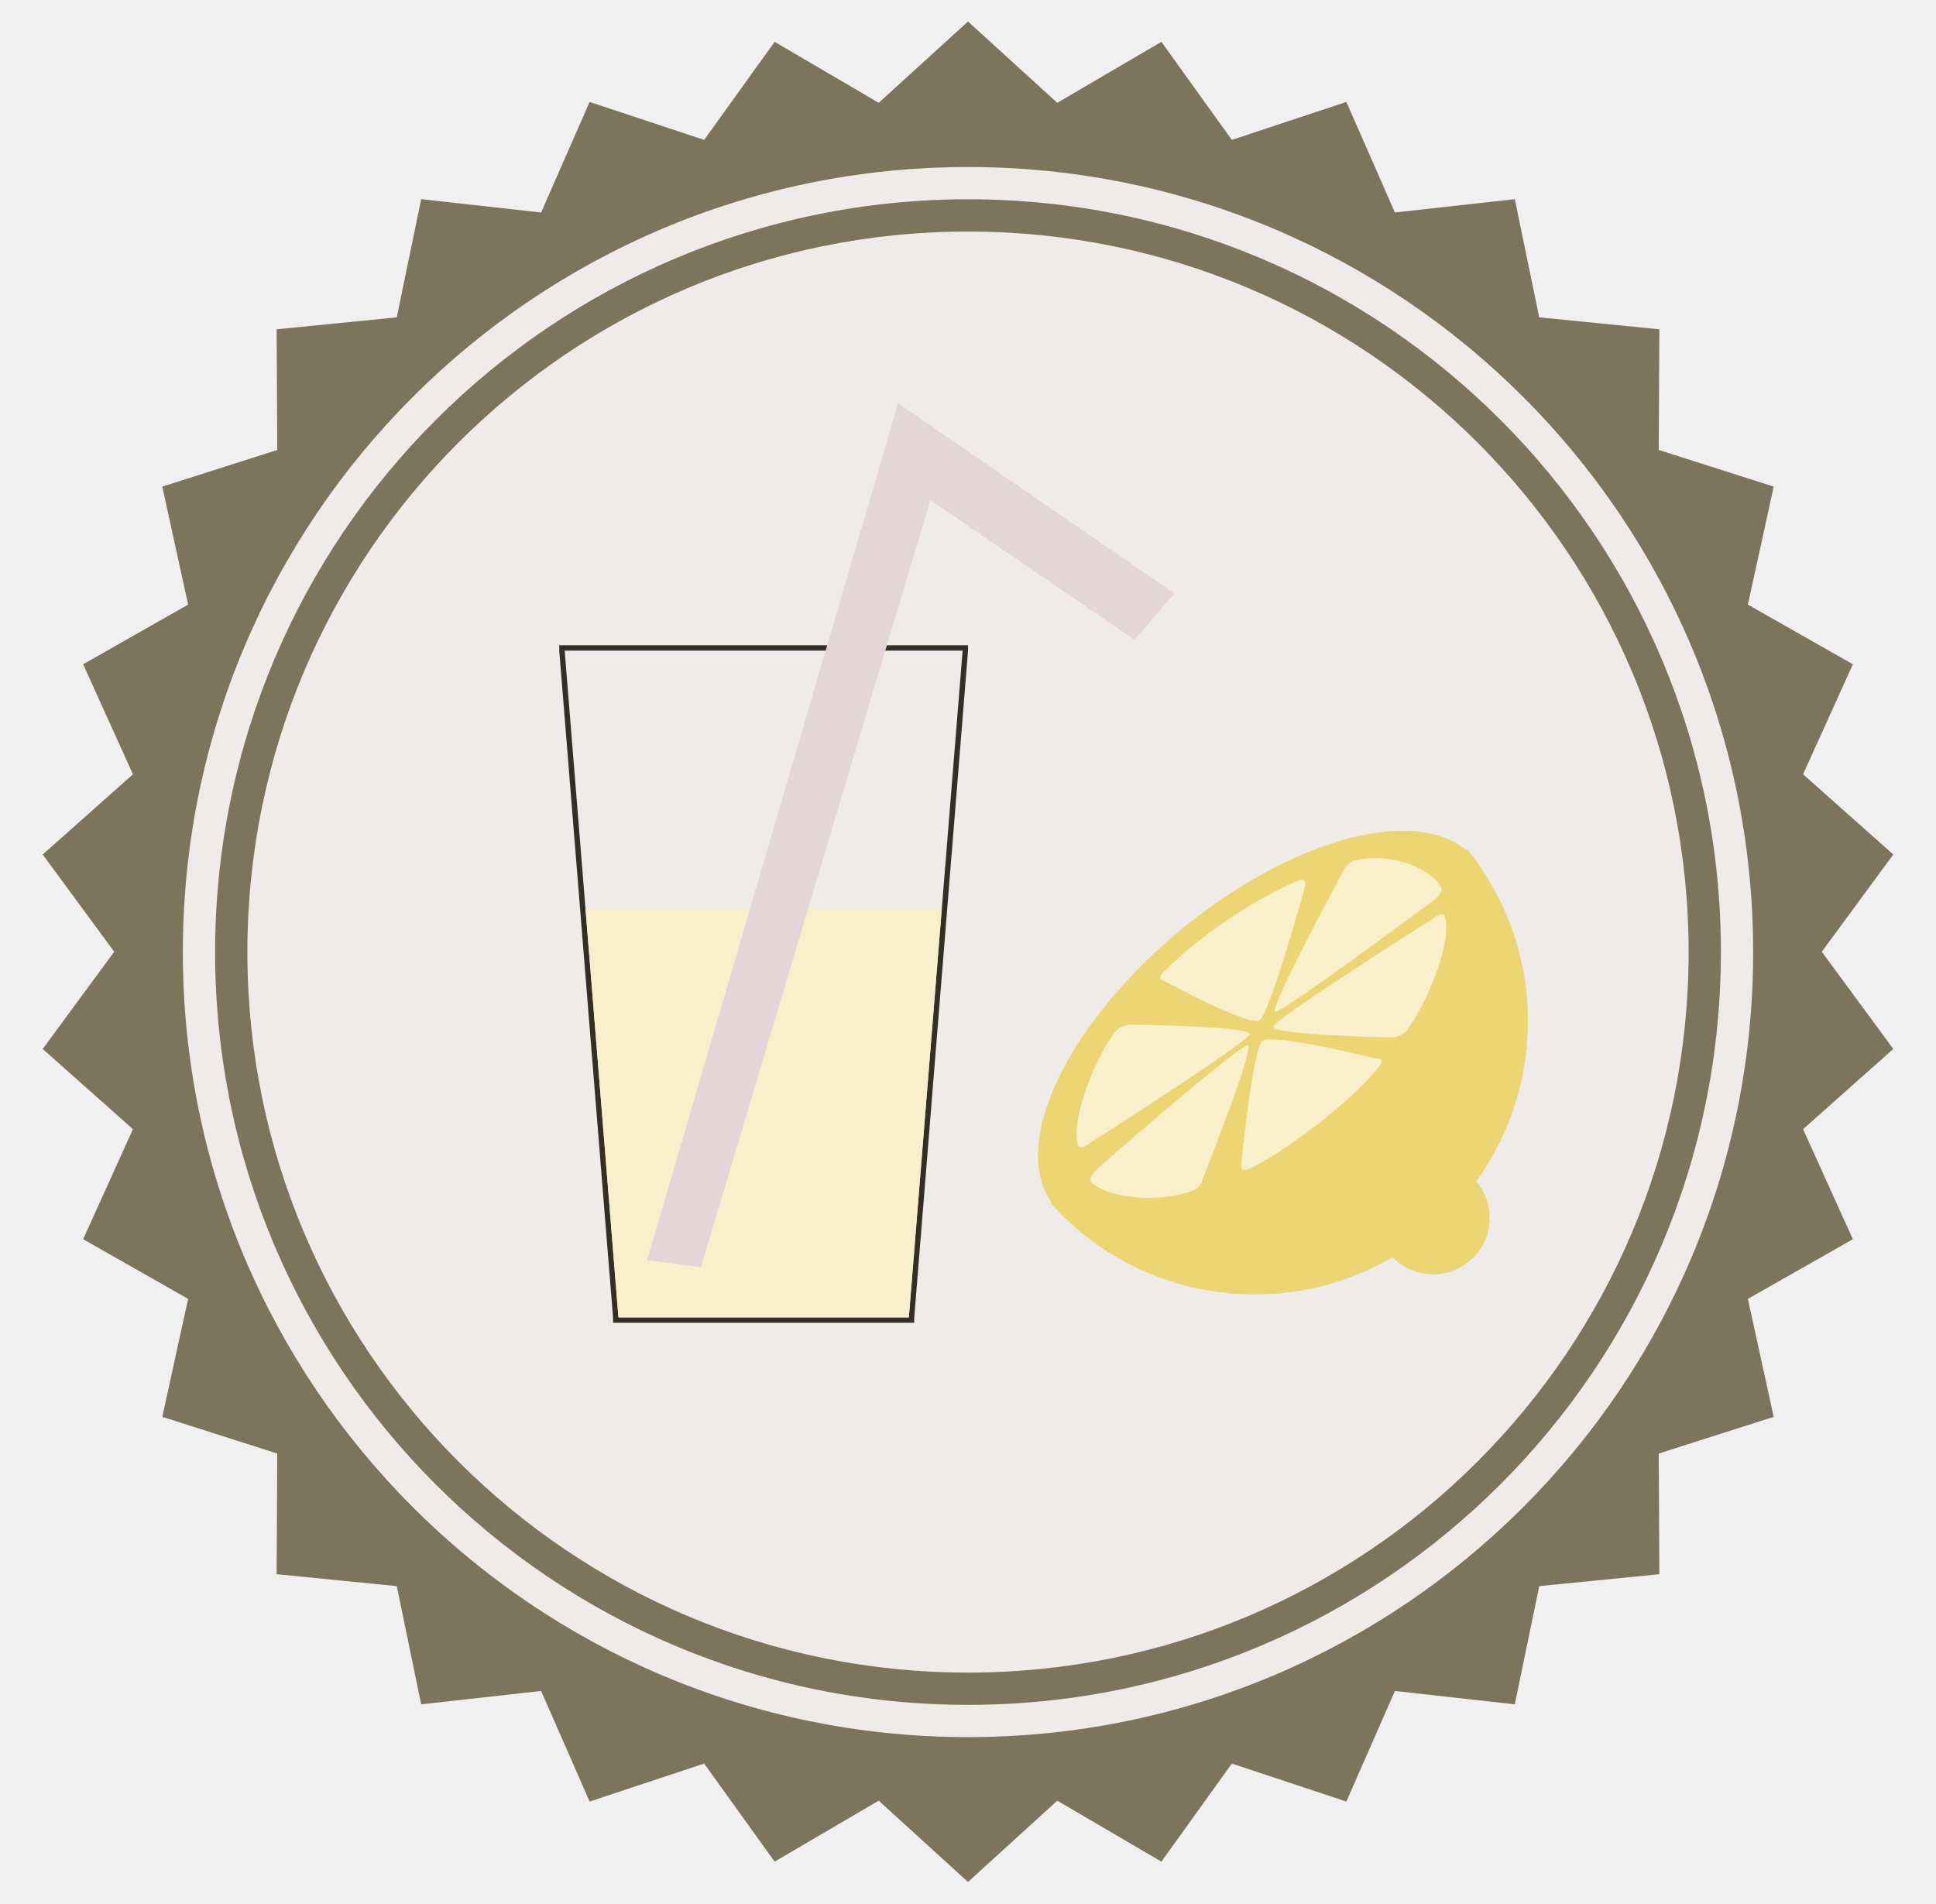
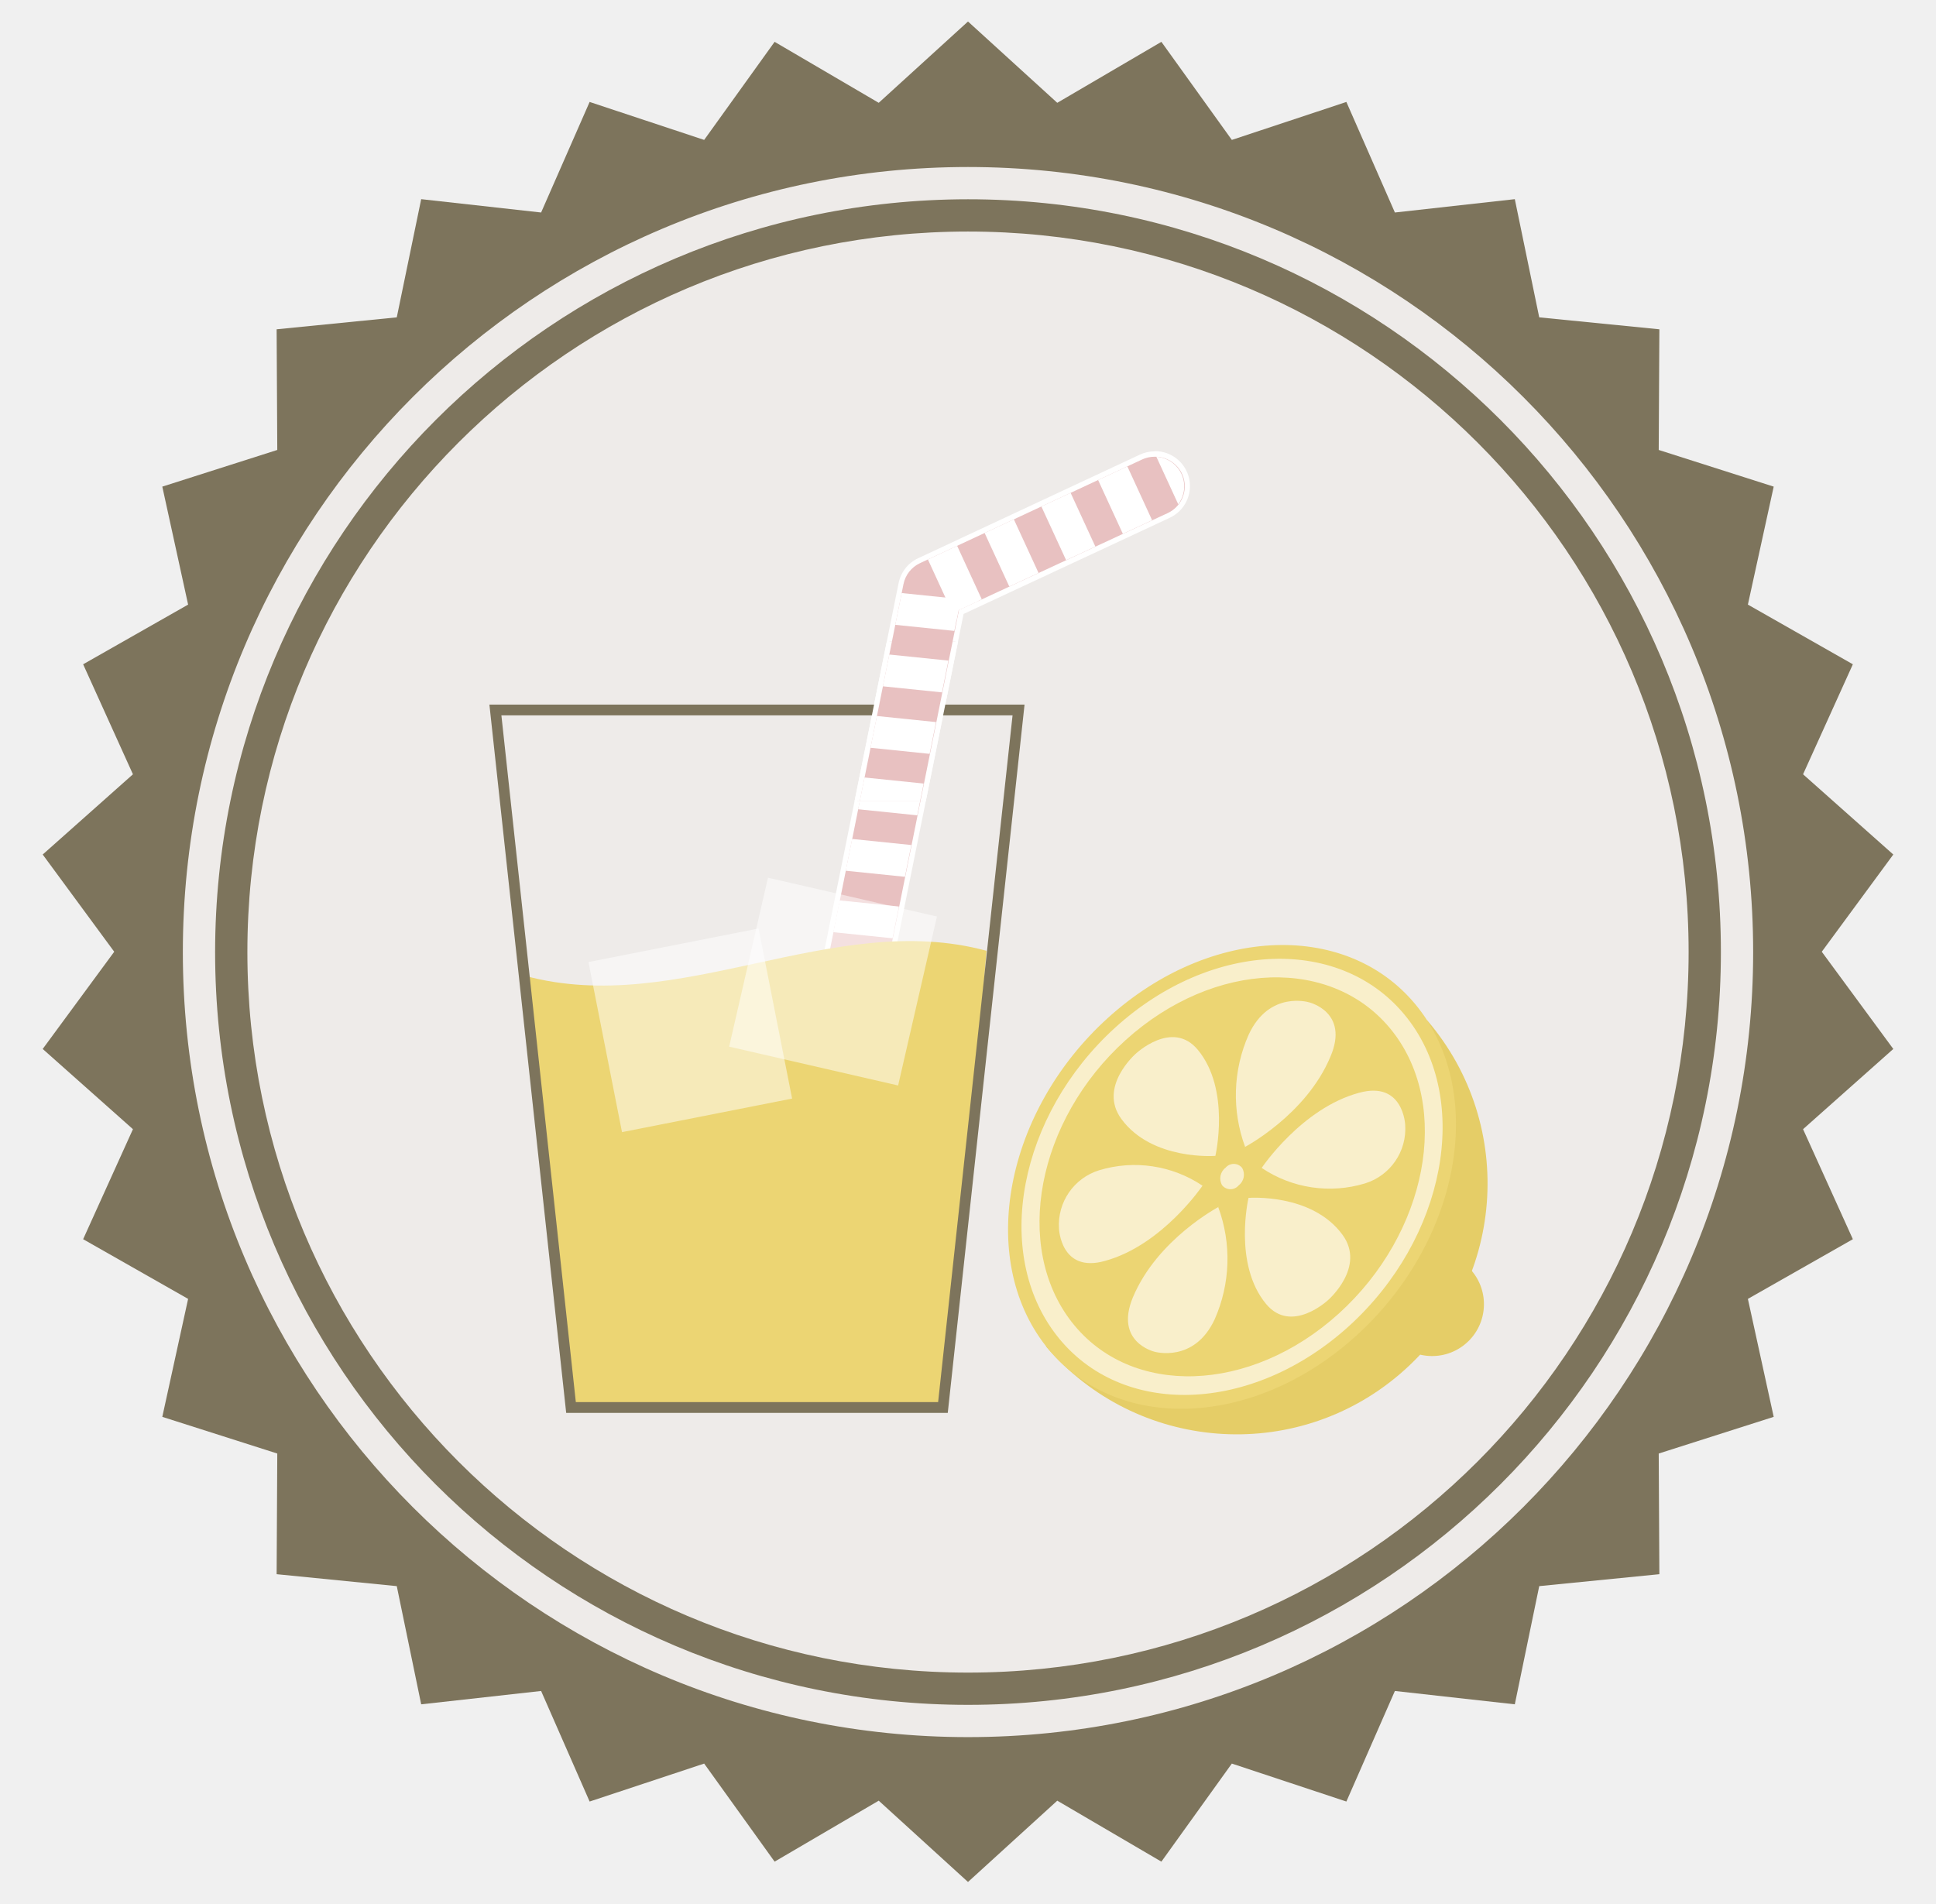
<svg xmlns="http://www.w3.org/2000/svg" viewBox="0 0 180 177">
  <defs>
-     <style>.share-cls-1{fill:#7d745c;}.share-cls-2{fill:#eeebe9;}.share-cls-3{fill:#ecd573;}.share-cls-4{fill:#f9efcb;}.share-cls-5{fill:#332f25;}.share-cls-6{fill:#e4d5d9;}</style>
+     <style>.share-cls-1,.share-cls-10,.share-cls-7{fill:none;}.share-cls-2{fill:#7d745c;}.share-cls-3{fill:#eeebe9;}.share-cls-4{fill:#e8c1c1;}.share-cls-5,.share-cls-9{fill:#fff;}.share-cls-6{clip-path:url(#clip-path);}.share-cls-7{stroke:#fff;stroke-width:3px;}.share-cls-10,.share-cls-7{stroke-miterlimit:10;}.share-cls-8{fill:#ecd573;}.share-cls-9{opacity:0.5;}.share-cls-10{stroke:#7d745c;}.share-cls-11{fill:#e5cd67;}.share-cls-12{fill:#f9efcb;}.share-cls-13{clip-path:url(#clip-path-2);}</style>
+     <clipPath id="clip-path">
+       <path class="share-cls-1" d="M72.28,129.2a2.76,2.76,0,0,1-2.7-3.3L84,54.32a2.75,2.75,0,0,1,1.53-1.95l20.65-9.64a2.75,2.75,0,1,1,2.33,5l-19.39,9L75,127A2.75,2.75,0,0,1,72.28,129.2Z" />
+     </clipPath>
+     <clipPath id="clip-path-2">
+       <rect class="share-cls-1" x="75.5" y="59.63" width="16.88" height="14.88" />
+     </clipPath>
  </defs>
  <g id="outer_circle" data-name="outer circle">
-     <polygon class="share-cls-1" points="90 2 98.3 9.56 107.98 3.89 114.53 13.01 125.18 9.48 129.69 19.76 140.84 18.52 143.11 29.51 154.28 30.62 154.22 41.84 164.91 45.25 162.51 56.22 172.27 61.77 167.64 72 176.03 79.46 169.38 88.5 176.03 97.54 167.64 105 172.27 115.23 162.51 120.78 164.91 131.75 154.22 135.16 154.28 146.38 143.11 147.49 140.84 158.48 129.69 157.24 125.18 167.52 114.53 163.99 107.98 173.11 98.3 167.44 90 175 81.7 167.44 72.02 173.11 65.47 163.99 54.82 167.52 50.31 157.24 39.16 158.48 36.89 147.49 25.72 146.38 25.78 135.16 15.09 131.75 17.49 120.78 7.73 115.23 12.36 105 3.97 97.54 10.62 88.5 3.97 79.46 12.36 72 7.73 61.77 17.49 56.22 15.09 45.25 25.78 41.84 25.72 30.62 36.89 29.51 39.16 18.52 50.31 19.76 54.82 9.48 65.47 13.01 72.02 3.89 81.7 9.56 90 2" />
-     <path class="share-cls-2" d="M90,158.47a70,70,0,1,1,70-70A70.05,70.05,0,0,1,90,158.47Z" />
-     <path class="share-cls-1" d="M90,21.53a67,67,0,1,1-67,67,67,67,0,0,1,67-67m0-6a73,73,0,1,0,73,73,73,73,0,0,0-73-73Z" />
-     <path class="share-cls-2" d="M90,18.53a70,70,0,1,1-70,70,70.05,70.05,0,0,1,70-70m0-3a73,73,0,1,0,73,73,73,73,0,0,0-73-73Z" />
+     <polygon class="share-cls-2" points="90 2 98.3 9.56 107.98 3.89 114.53 13.01 125.18 9.48 129.69 19.76 140.84 18.52 143.11 29.51 154.28 30.62 154.22 41.84 164.91 45.25 162.51 56.22 172.27 61.77 167.64 72 176.03 79.46 169.38 88.5 176.03 97.54 167.64 105 172.27 115.23 162.51 120.78 164.91 131.75 154.22 135.16 154.28 146.38 143.11 147.49 140.84 158.48 129.69 157.24 125.18 167.52 114.53 163.99 107.98 173.11 98.3 167.44 90 175 81.7 167.44 72.02 173.11 65.47 163.99 54.82 167.52 50.31 157.24 39.16 158.48 36.89 147.49 25.72 146.38 25.78 135.16 15.09 131.75 17.49 120.78 7.73 115.23 12.36 105 3.97 97.54 10.62 88.5 3.97 79.46 12.36 72 7.73 61.77 17.49 56.22 15.09 45.25 25.78 41.84 25.72 30.62 36.89 29.51 39.16 18.52 50.31 19.76 54.82 9.48 65.47 13.01 72.02 3.89 81.7 9.56 90 2" />
+     <path class="share-cls-3" d="M90,158.47a70,70,0,1,1,70-70A70.05,70.05,0,0,1,90,158.47Z" />
+     <path class="share-cls-2" d="M90,21.53a67,67,0,1,1-67,67,67,67,0,0,1,67-67m0-6a73,73,0,1,0,73,73,73,73,0,0,0-73-73Z" />
+     <path class="share-cls-3" d="M90,18.53a70,70,0,1,1-70,70,70.05,70.05,0,0,1,70-70m0-3a73,73,0,1,0,73,73,73,73,0,0,0-73-73Z" />
  </g>
  <g id="illustrations">
    <g id="share">
-       <path class="share-cls-3" d="M136.35,78.91a25.41,25.41,0,0,1-38.63,33" />
-       <circle class="share-cls-3" cx="133.25" cy="113.25" r="5.25" />
-       <path class="share-cls-3" d="M127.5,103.46c-10.2,9.46-22.94,13.78-28.46,9.63s-1.73-15.17,8.47-24.63S130.44,74.68,136,78.82,137.69,94,127.5,103.46Z" />
-       <path class="share-cls-4" d="M118.57,94.07c-.67-.14,6.28-13,6.28-13A1.72,1.72,0,0,1,126,80c3.69-.85,7.26,1.06,7.92,2.38.07.13.46.5-.75,1.45C133.16,83.8,119.23,94.21,118.57,94.07Z" />
-       <path class="share-cls-4" d="M116,97.19c.77,0-4.14,12.34-4.14,12.34a1.52,1.52,0,0,1-1,1.2c-3.9,1.37-8.27.33-9.29-.7-.1-.1-.61-.35.52-1.39C102,108.64,115.19,97.19,116,97.19Z" />
-       <path class="share-cls-4" d="M116.18,96.17c-.19.78-14.66,10-14.66,10s-1.08.91-1.27.35c-.8-2.35,1.58-7.95,3.13-10.16A2.05,2.05,0,0,1,105,95.28S116.37,95.39,116.18,96.17Z" />
-       <path class="share-cls-4" d="M118.37,95.47c.2-.78,14.68-9.93,14.68-9.93s1.09-.9,1.27-.34c.77,2.37-1.67,8-3.24,10.2a2,2,0,0,1-1.64,1.07S118.17,96.25,118.37,95.47Z" />
-       <path class="share-cls-4" d="M117.13,94.86c-.95.69-8.83-3.62-8.83-3.62s-.87-.08-.09-.91A43.73,43.73,0,0,1,120.4,82c.24-.09,1.15-.55.93.45C121.34,82.47,118.08,94.17,117.13,94.86Z" />
-       <path class="share-cls-4" d="M117.36,96.79c.9-.76,10.56,1.63,10.56,1.63s1-.08.3.77c-2.83,3.58-9.23,8.12-11.7,9.32-.25.12-1.16.68-1.13-.23C115.4,108.28,116.46,97.55,117.36,96.79Z" />
-       <path class="share-cls-5" d="M89.5,60.5l-5,62h-27l-5-62h37M90,60H52l0,.54,5,62,0,.46H85l0-.46,5-62L90,60Z" />
-       <polygon class="share-cls-4" points="54.44 84.5 57.5 122.5 84.5 122.5 87.56 84.5 54.44 84.5" />
-       <polygon class="share-cls-6" points="65.17 117.83 86.5 46.5 105.5 59.5 109.17 55.17 83.5 37.5 60.17 117.17 65.17 117.83" />
+       <g id="straw">
+         <path class="share-cls-4" d="M72.28,129.45a3,3,0,0,1-.6-.06,3,3,0,0,1-2.35-3.54L83.79,54.27a3,3,0,0,1,1.67-2.13l20.65-9.64a3,3,0,0,1,1.27-.28,3,3,0,0,1,1.27,5.73l-19.27,9L75.22,127A3,3,0,0,1,72.28,129.45Z" />
+         <path class="share-cls-5" d="M107.38,42.47a2.75,2.75,0,0,1,1.17,5.25l-19.39,9L75,127a2.75,2.75,0,1,1-5.4-1.09L84,54.32a2.75,2.75,0,0,1,1.53-1.95l20.65-9.64a2.74,2.74,0,0,1,1.16-.26m0-.5h0a3.23,3.23,0,0,0-1.37.31L85.36,51.91a3.26,3.26,0,0,0-1.81,2.3L69.09,125.8a3.25,3.25,0,0,0,2.54,3.83,3.25,3.25,0,0,0,3.83-2.54l14.13-70,19.16-8.94a3.25,3.25,0,0,0-1.38-6.2Z" />
+         <g class="share-cls-6">
+           <line class="share-cls-7" x1="77.52" y1="129.03" x2="64.09" y2="127.65" />
+           <line class="share-cls-7" x1="79.73" y1="123.99" x2="66.3" y2="122.61" />
+           <line class="share-cls-7" x1="81.94" y1="118.95" x2="68.52" y2="117.56" />
+           <line class="share-cls-7" x1="84.15" y1="113.9" x2="70.73" y2="112.52" />
+           <line class="share-cls-7" x1="86.37" y1="108.86" x2="72.94" y2="107.48" />
+           <line class="share-cls-7" x1="88.58" y1="103.82" x2="75.16" y2="102.44" />
+           <line class="share-cls-7" x1="89.11" y1="98.04" x2="75.69" y2="96.66" />
+           <line class="share-cls-7" x1="89.64" y1="92.26" x2="76.22" y2="90.88" />
+           <line class="share-cls-7" x1="90.18" y1="86.48" x2="76.75" y2="85.1" />
+           <line class="share-cls-7" x1="90.71" y1="80.7" x2="77.28" y2="79.32" />
+           <line class="share-cls-7" x1="91.24" y1="74.92" x2="77.82" y2="73.54" />
+           <line class="share-cls-7" x1="91.77" y1="69.14" x2="78.35" y2="67.76" />
+           <line class="share-cls-7" x1="92.3" y1="63.36" x2="78.88" y2="61.98" />
+           <line class="share-cls-7" x1="92.84" y1="57.58" x2="79.41" y2="56.2" />
+           <line class="share-cls-7" x1="85.33" y1="46.39" x2="91.52" y2="59.84" />
+           <line class="share-cls-7" x1="90.64" y1="44.01" x2="96.84" y2="57.47" />
+           <line class="share-cls-7" x1="95.96" y1="41.64" x2="102.16" y2="55.1" />
+           <line class="share-cls-7" x1="101.28" y1="39.27" x2="107.47" y2="52.73" />
+           <line class="share-cls-7" x1="106.6" y1="36.9" x2="112.79" y2="50.35" />
+           <line class="share-cls-7" x1="111.91" y1="34.52" x2="118.11" y2="47.98" />
+         </g>
+       </g>
+       <g id="lemonade">
+         <path class="share-cls-8" d="M89.21,119c-12.63-3.43-25.26,2.74-37.88-.7q-1.26-13.85-2.51-27.56c14.3,3.88,28.6-6.2,42.9-2.33Q90.46,103.77,89.21,119Z" />
+         <polygon class="share-cls-8" points="87.82 131.03 52.94 131.09 51.39 115.55 89.31 115.55 87.82 131.03" />
+         <rect class="share-cls-9" x="56.12" y="87.74" width="16.12" height="16.12" transform="translate(-17.33 14.24) rotate(-11.16)" />
+         <rect class="share-cls-9" x="69.39" y="83.22" width="16.12" height="16.12" transform="translate(22.41 -15.03) rotate(12.94)" />
+         <polygon class="share-cls-10" points="87.67 130.88 94.7 66.02 46.06 66.02 53.09 130.88 87.67 130.88" />
+       </g>
+       <path class="share-cls-11" d="M132.71,94.9a23.32,23.32,0,1,1-35.45,30.31" />
+       <circle class="share-cls-11" cx="133.15" cy="121.28" r="4.82" transform="translate(-46.6 109.97) rotate(-38.73)" />
+       <path class="share-cls-8" d="M126.09,124.21c-9.57,8.68-22.49,9.09-28.87.93S93.44,103.33,103,94.66s22.49-9.09,28.87-.93S135.66,115.54,126.09,124.21Z" />
+       <path class="share-cls-12" d="M125.4,123.33c-9,8.15-21.14,8.55-27.14.87s-3.55-20.5,5.44-28.66,21.14-8.55,27.14-.87S134.39,115.17,125.4,123.33Z" />
+       <path class="share-cls-8" d="M124.48,122.14c-8.23,7.46-19.35,7.82-24.83.8s-3.25-18.76,5-26.22,19.35-7.82,24.83-.8S132.71,114.68,124.48,122.14Z" />
+       <path class="share-cls-12" d="M113,107.48h0s1.44-6.17-1.64-9.87c-2.37-2.84-5.77.38-5.77.38h0s-3.52,3.07-1.33,6.06c2.86,3.9,8.74,3.43,8.74,3.43h0Z" />
+       <path class="share-cls-12" d="M116.08,111.39h0s5.89-.47,8.74,3.43c2.19,3-1.33,6.06-1.33,6.06h0s-3.41,3.21-5.77.38c-3.08-3.7-1.64-9.86-1.64-9.87h0Z" />
+       <path class="share-cls-12" d="M111.81,110.26h0a11.33,11.33,0,0,0-9.62-1.44,5.32,5.32,0,0,0-3.73,5.43h0s.16,4.16,4.27,3c5.35-1.46,9.07-7,9.08-7h0Z" />
+       <path class="share-cls-12" d="M117.3,108.61h0s3.72-5.57,9.08-7c4.11-1.12,4.27,3,4.27,3h0a5.32,5.32,0,0,1-3.73,5.43,11.33,11.33,0,0,1-9.62-1.44h0Z" />
+       <path class="share-cls-12" d="M113.33,112.21h0s-5.73,3-8,8.43c-1.73,4.17,2,5.05,2,5.05h0s3.69,1.09,5.6-3a13.88,13.88,0,0,0,.33-10.46h0Z" />
+       <path class="share-cls-12" d="M115.77,106.66h0a13.88,13.88,0,0,1,.33-10.46c1.92-4.12,5.6-3,5.6-3h0s3.78.89,2,5.05c-2.26,5.43-8,8.43-8,8.43h0Z" />
+       <path class="share-cls-12" d="M115.17,110.22a1,1,0,0,1-1.54,0,1.25,1.25,0,0,1,.31-1.63,1,1,0,0,1,1.54,0A1.25,1.25,0,0,1,115.17,110.22Z" />
+       <g class="share-cls-13">
+         <g id="straw-2" data-name="straw">
+           <path class="share-cls-4" d="M72.28,129.45a3,3,0,0,1-.6-.06,3,3,0,0,1-2.35-3.54L83.79,54.27a3,3,0,0,1,1.67-2.13l20.65-9.64a3,3,0,0,1,1.27-.28,3,3,0,0,1,1.27,5.73l-19.27,9L75.22,127A3,3,0,0,1,72.28,129.45Z" />
+           <path class="share-cls-5" d="M107.38,42.47a2.75,2.75,0,0,1,1.17,5.25l-19.39,9L75,127a2.75,2.75,0,1,1-5.4-1.09L84,54.32a2.75,2.75,0,0,1,1.53-1.95l20.65-9.64a2.74,2.74,0,0,1,1.16-.26m0-.5h0a3.23,3.23,0,0,0-1.37.31L85.36,51.91a3.26,3.26,0,0,0-1.81,2.3L69.09,125.8a3.25,3.25,0,0,0,2.54,3.83,3.25,3.25,0,0,0,3.83-2.54l14.13-70,19.16-8.94a3.25,3.25,0,0,0-1.38-6.2Z" />
+           <g class="share-cls-6">
+             <line class="share-cls-7" x1="77.52" y1="129.03" x2="64.09" y2="127.65" />
+             <line class="share-cls-7" x1="79.73" y1="123.99" x2="66.3" y2="122.61" />
+             <line class="share-cls-7" x1="81.94" y1="118.95" x2="68.52" y2="117.56" />
+             <line class="share-cls-7" x1="84.15" y1="113.9" x2="70.73" y2="112.52" />
+             <line class="share-cls-7" x1="86.37" y1="108.86" x2="72.94" y2="107.48" />
+             <line class="share-cls-7" x1="88.58" y1="103.82" x2="75.16" y2="102.44" />
+             <line class="share-cls-7" x1="89.11" y1="98.04" x2="75.69" y2="96.66" />
+             <line class="share-cls-7" x1="89.64" y1="92.26" x2="76.22" y2="90.88" />
+             <line class="share-cls-7" x1="90.18" y1="86.48" x2="76.75" y2="85.1" />
+             <line class="share-cls-7" x1="90.71" y1="80.7" x2="77.28" y2="79.32" />
+             <line class="share-cls-7" x1="91.24" y1="74.92" x2="77.82" y2="73.54" />
+             <line class="share-cls-7" x1="91.77" y1="69.14" x2="78.35" y2="67.76" />
+             <line class="share-cls-7" x1="92.3" y1="63.36" x2="78.88" y2="61.98" />
+             <line class="share-cls-7" x1="92.84" y1="57.58" x2="79.41" y2="56.2" />
+             <line class="share-cls-7" x1="85.33" y1="46.39" x2="91.52" y2="59.84" />
+             <line class="share-cls-7" x1="90.64" y1="44.01" x2="96.84" y2="57.47" />
+             <line class="share-cls-7" x1="95.96" y1="41.64" x2="102.16" y2="55.1" />
+             <line class="share-cls-7" x1="101.28" y1="39.27" x2="107.47" y2="52.73" />
+             <line class="share-cls-7" x1="106.6" y1="36.9" x2="112.79" y2="50.35" />
+             <line class="share-cls-7" x1="111.91" y1="34.52" x2="118.11" y2="47.98" />
+           </g>
+         </g>
+       </g>
    </g>
  </g>
</svg>
